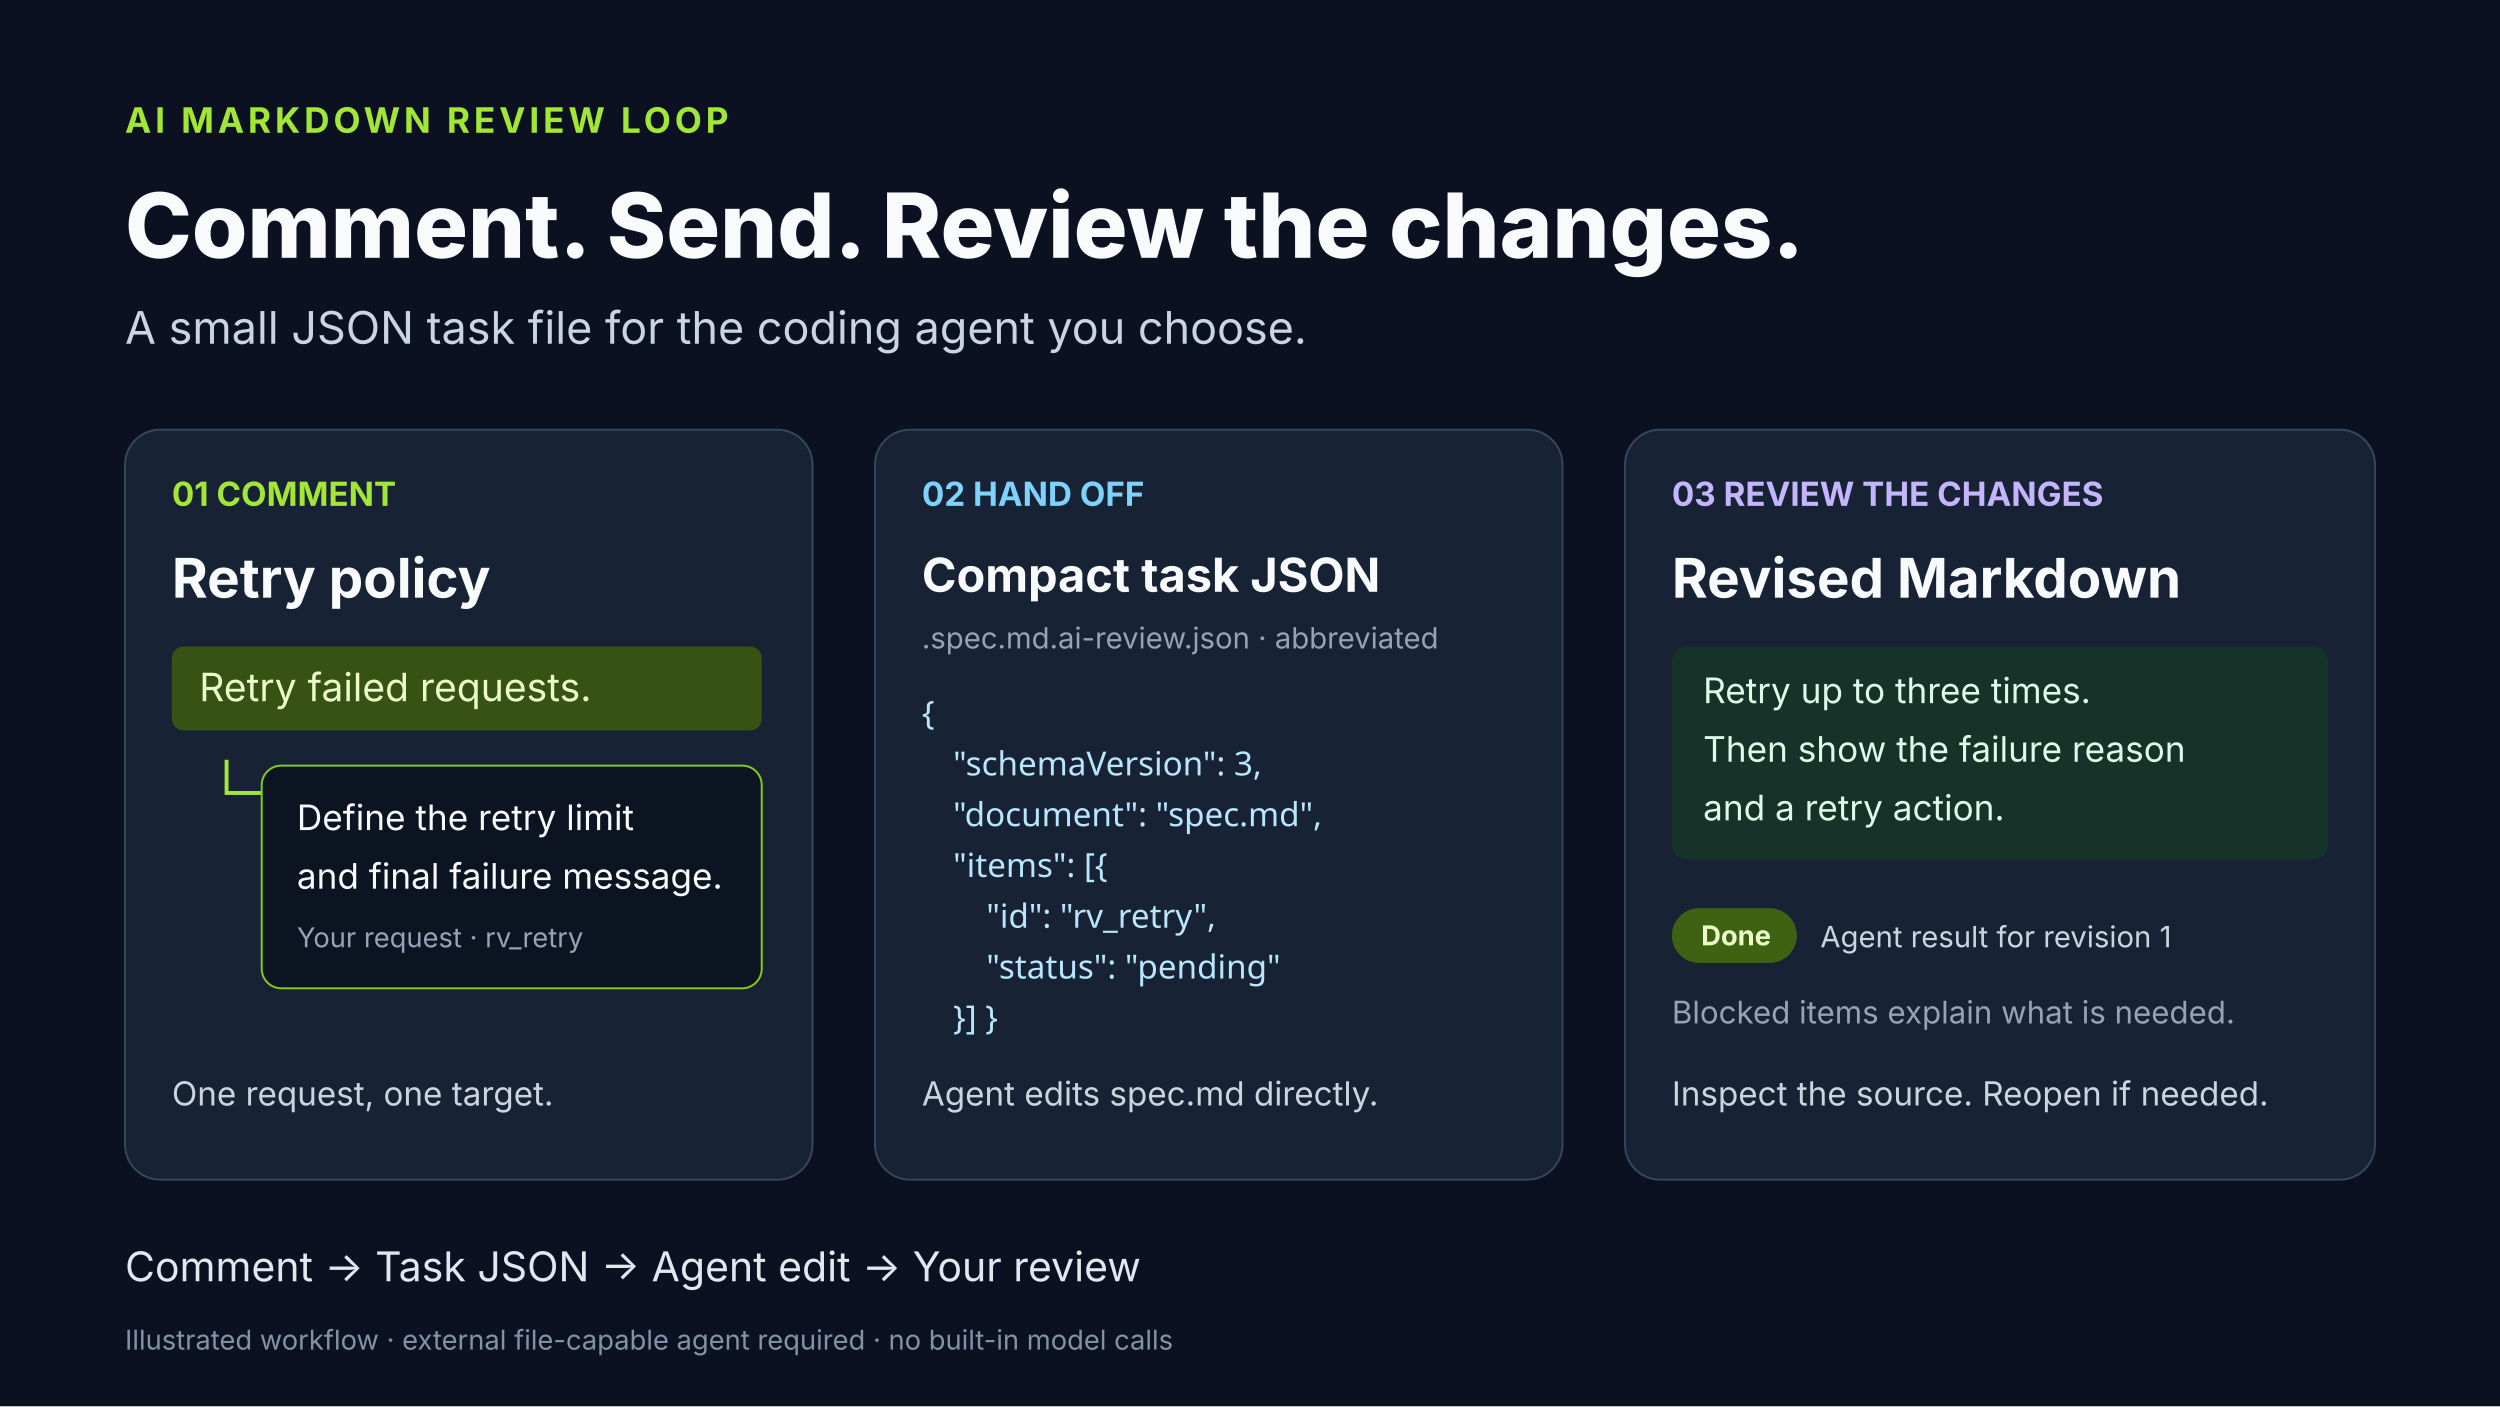
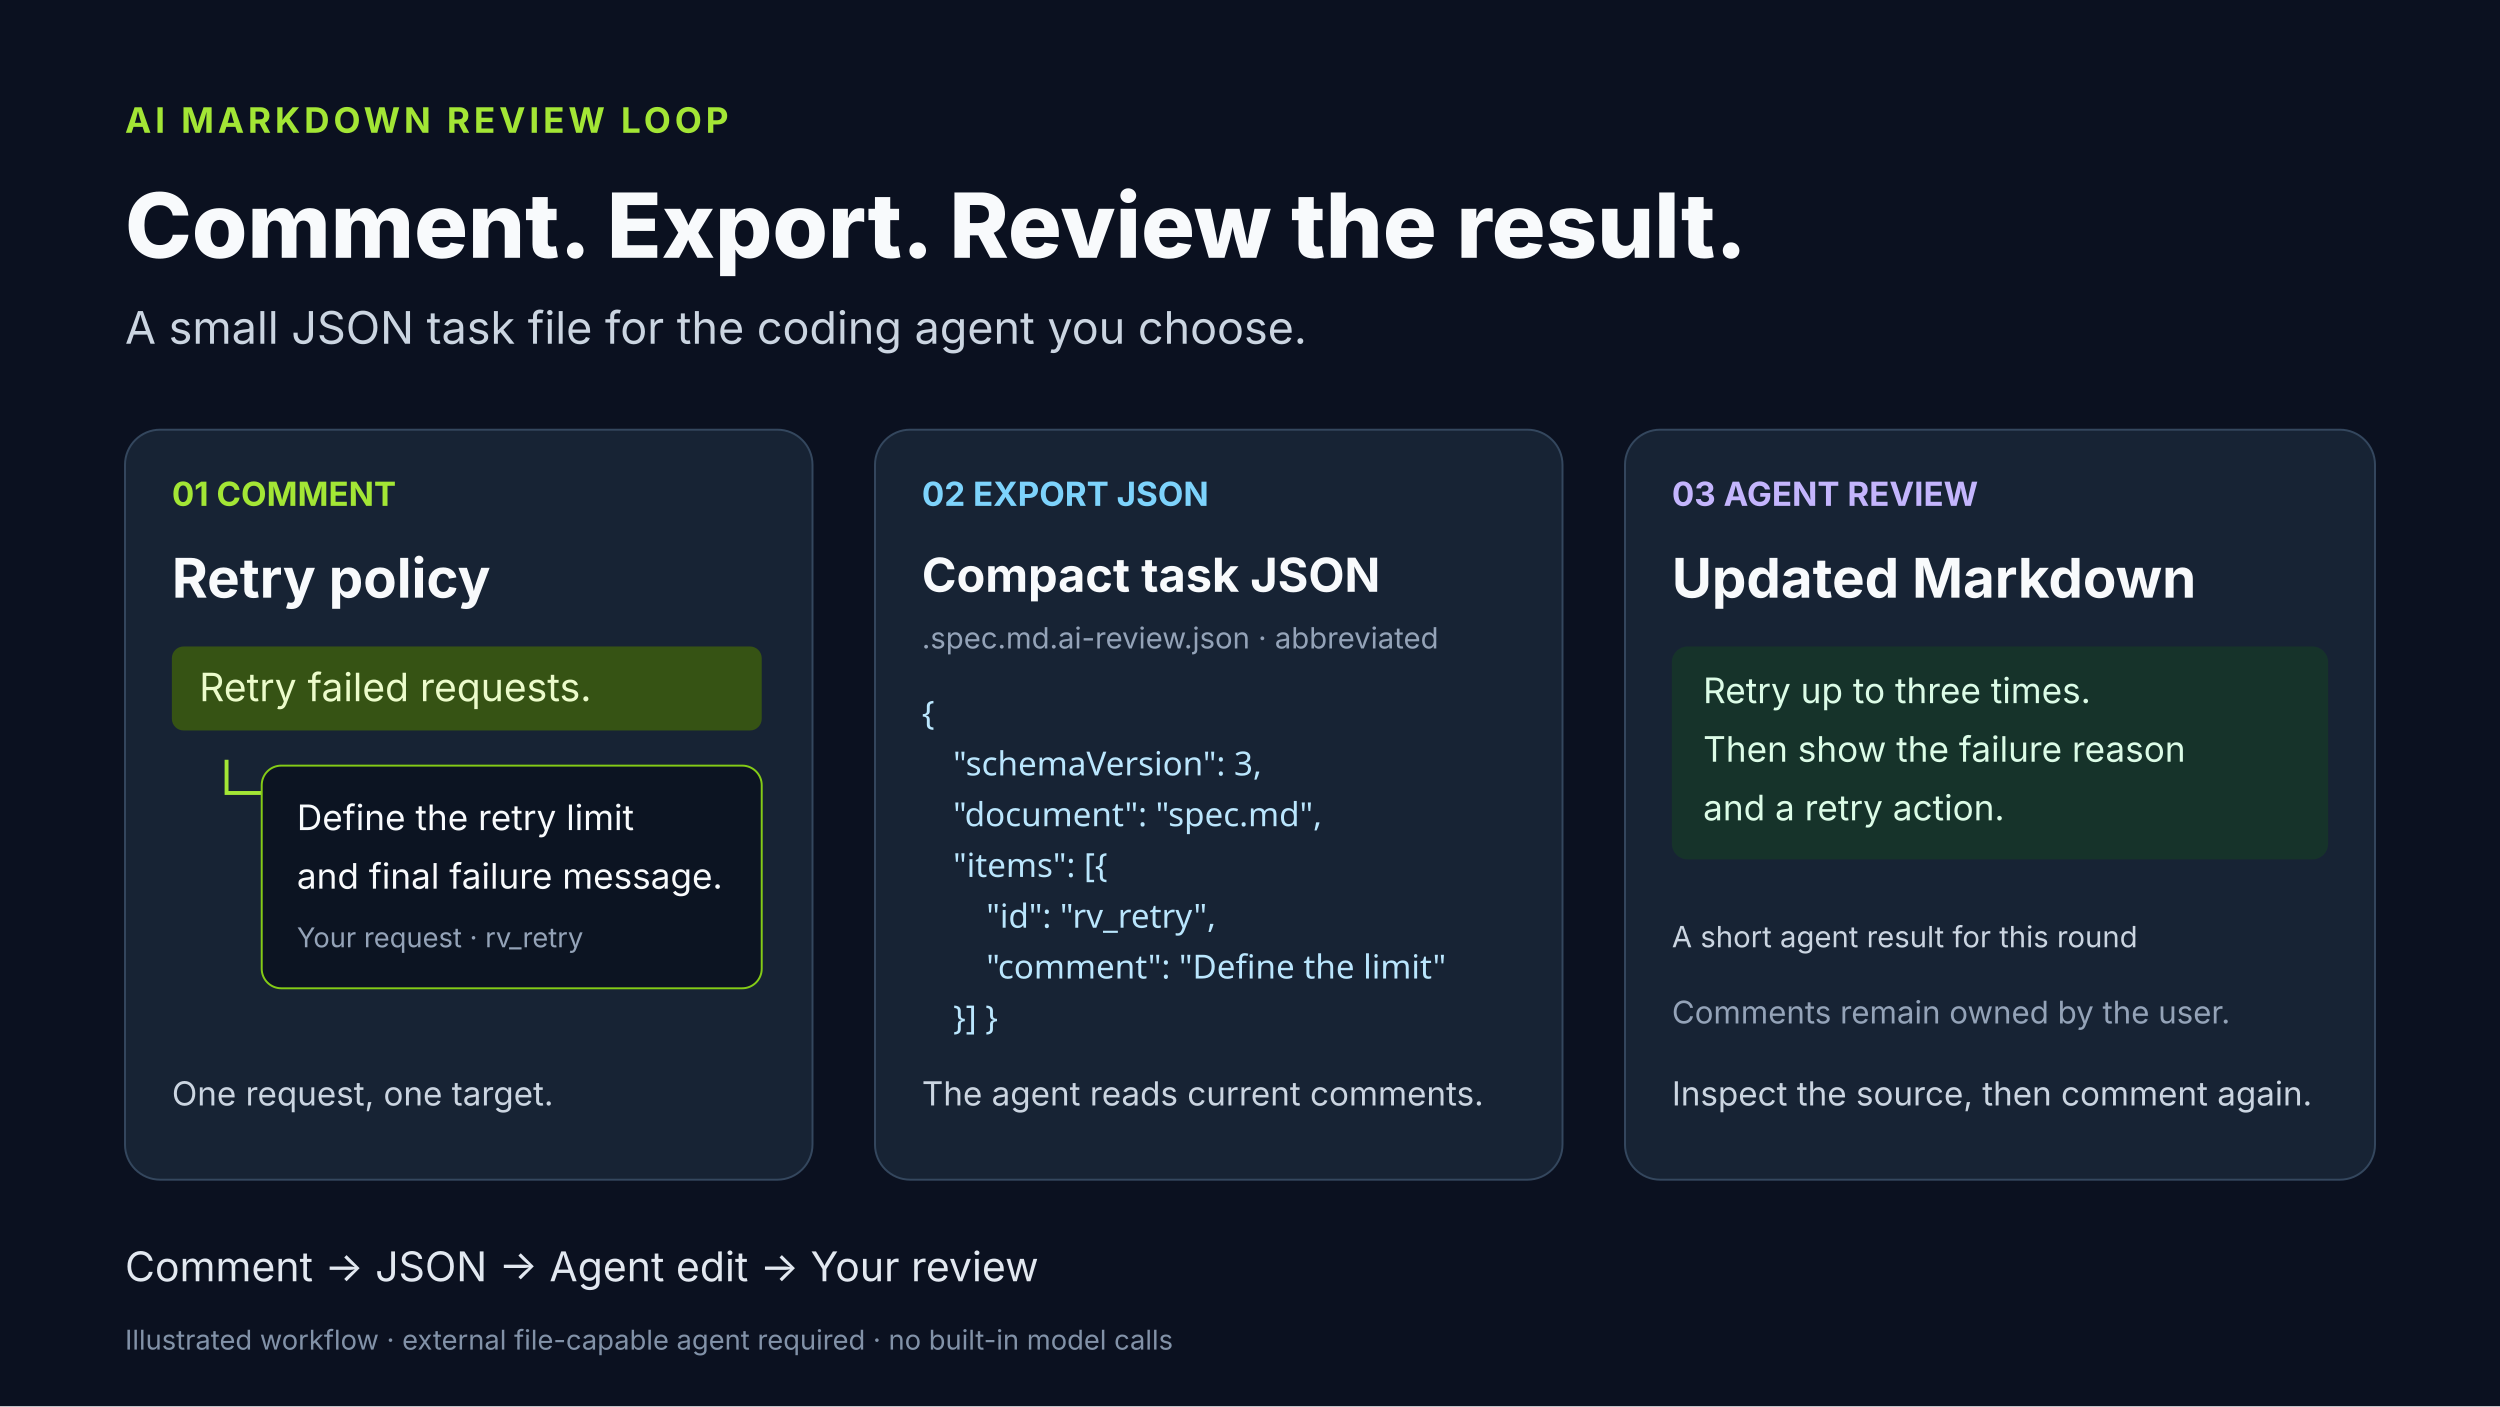
<svg xmlns="http://www.w3.org/2000/svg" width="1280" height="720" viewBox="0 0 1280 720" role="img" aria-labelledby="title desc">
  <rect width="1280" height="720" fill="#0b1120" />
  <g font-family="Inter, Arial, sans-serif">
    <text x="64" y="68" fill="#a3e635" font-size="18" font-weight="700" letter-spacing="2">AI MARKDOWN REVIEW LOOP</text>
-     <text x="64" y="132" fill="#f8fafc" font-size="46" font-weight="800">Comment. Send. Review the changes.</text>
+     <text x="64" y="132" fill="#f8fafc" font-size="46" font-weight="800">Comment. Export. Review the result.</text>
    <text x="64" y="176" fill="#cbd5e1" font-size="23">A small JSON task file for the coding agent you choose.</text>
    <rect x="64" y="220" width="352" height="384" rx="18" fill="#172334" stroke="#34475e" />
    <text x="88" y="259" fill="#a3e635" font-size="17" font-weight="700">01  COMMENT</text>
    <text x="88" y="306" fill="#f8fafc" font-size="28" font-weight="700">Retry policy</text>
    <rect x="88" y="331" width="302" height="43" rx="6" fill="#365314" />
    <text x="102" y="359" fill="#ecfccb" font-size="20">Retry failed requests.</text>
    <path d="M116 389v17h18" fill="none" stroke="#a3e635" stroke-width="2" />
    <rect x="134" y="392" width="256" height="114" rx="10" fill="#0c1422" stroke="#84cc16" />
    <text x="152" y="425" fill="#f8fafc" font-size="18">Define the retry limit</text>
    <text x="152" y="455" fill="#f8fafc" font-size="18">and final failure message.</text>
    <text x="152" y="485" fill="#94a3b8" font-size="14">Your request · rv_retry</text>
    <text x="88" y="566" fill="#cbd5e1" font-size="17">One request, one target.</text>
    <rect x="448" y="220" width="352" height="384" rx="18" fill="#172334" stroke="#34475e" />
-     <text x="472" y="259" fill="#7dd3fc" font-size="17" font-weight="700">02  HAND OFF</text>
+     <text x="472" y="259" fill="#7dd3fc" font-size="17" font-weight="700">02  EXPORT JSON</text>
    <text x="472" y="303" fill="#f8fafc" font-size="24" font-weight="700">Compact task JSON</text>
    <text x="472" y="332" fill="#94a3b8" font-size="15">.spec.md.ai-review.json · abbreviated</text>
    <g font-family="Courier-New" font-style="normal" font-size="17" fill="#bae6fd">
      <text x="472" y="371">{</text>
      <text x="488" y="397">​"schemaVersion": 3,</text>
      <text x="488" y="423">​"document": "spec.md",</text>
      <text x="488" y="449">​"items": [{</text>
      <text x="505" y="475">​"id": "rv_retry",</text>
-       <text x="505" y="501">​"status": "pending"​</text>
+       <text x="505" y="501">​"comment": "Define the limit"​</text>
      <text x="488" y="527">}] }</text>
    </g>
-     <text x="472" y="566" fill="#cbd5e1" font-size="17">Agent edits spec.md directly.</text>
+     <text x="472" y="566" fill="#cbd5e1" font-size="17">The agent reads current comments.</text>
    <rect x="832" y="220" width="384" height="384" rx="18" fill="#172334" stroke="#34475e" />
-     <text x="856" y="259" fill="#c4b5fd" font-size="17" font-weight="700">03  REVIEW THE CHANGES</text>
-     <text x="856" y="306" fill="#f8fafc" font-size="28" font-weight="700">Revised Markdown</text>
+     <text x="856" y="259" fill="#c4b5fd" font-size="17" font-weight="700">03  AGENT REVIEW</text>
+     <text x="856" y="306" fill="#f8fafc" font-size="28" font-weight="700">Updated Markdown</text>
    <rect x="856" y="331" width="336" height="109" rx="8" fill="#16332a" />
    <text x="872" y="360" fill="#dcfce7" font-size="18">Retry up to three times.</text>
    <text x="872" y="390" fill="#dcfce7" font-size="18">Then show the failure reason</text>
    <text x="872" y="420" fill="#dcfce7" font-size="18">and a retry action.</text>
-     <rect x="856" y="465" width="64" height="28" rx="14" fill="#3f6212" />
-     <text x="871" y="484" fill="#ecfccb" font-size="14" font-weight="700">Done</text>
-     <text x="932" y="485" fill="#cbd5e1" font-size="15">Agent result for revision 1</text>
-     <text x="856" y="524" fill="#94a3b8" font-size="16">Blocked items explain what is needed.</text>
-     <text x="856" y="566" fill="#cbd5e1" font-size="17">Inspect the source. Reopen if needed.</text>
-     <text x="64" y="656" fill="#e2e8f0" font-size="21">Comment → Task JSON → Agent edit → Your review</text>
+     <text x="856" y="485" fill="#cbd5e1" font-size="15">A short agent result for this round</text>
+     <text x="856" y="524" fill="#94a3b8" font-size="16">Comments remain owned by the user.</text>
+     <text x="856" y="566" fill="#cbd5e1" font-size="17">Inspect the source, then comment again.</text>
+     <text x="64" y="656" fill="#e2e8f0" font-size="21">Comment → JSON → Agent edit → Your review</text>
    <text x="64" y="691" fill="#8292a8" font-size="14">Illustrated workflow · external file-capable agent required · no built-in model calls</text>
  </g>
</svg>
